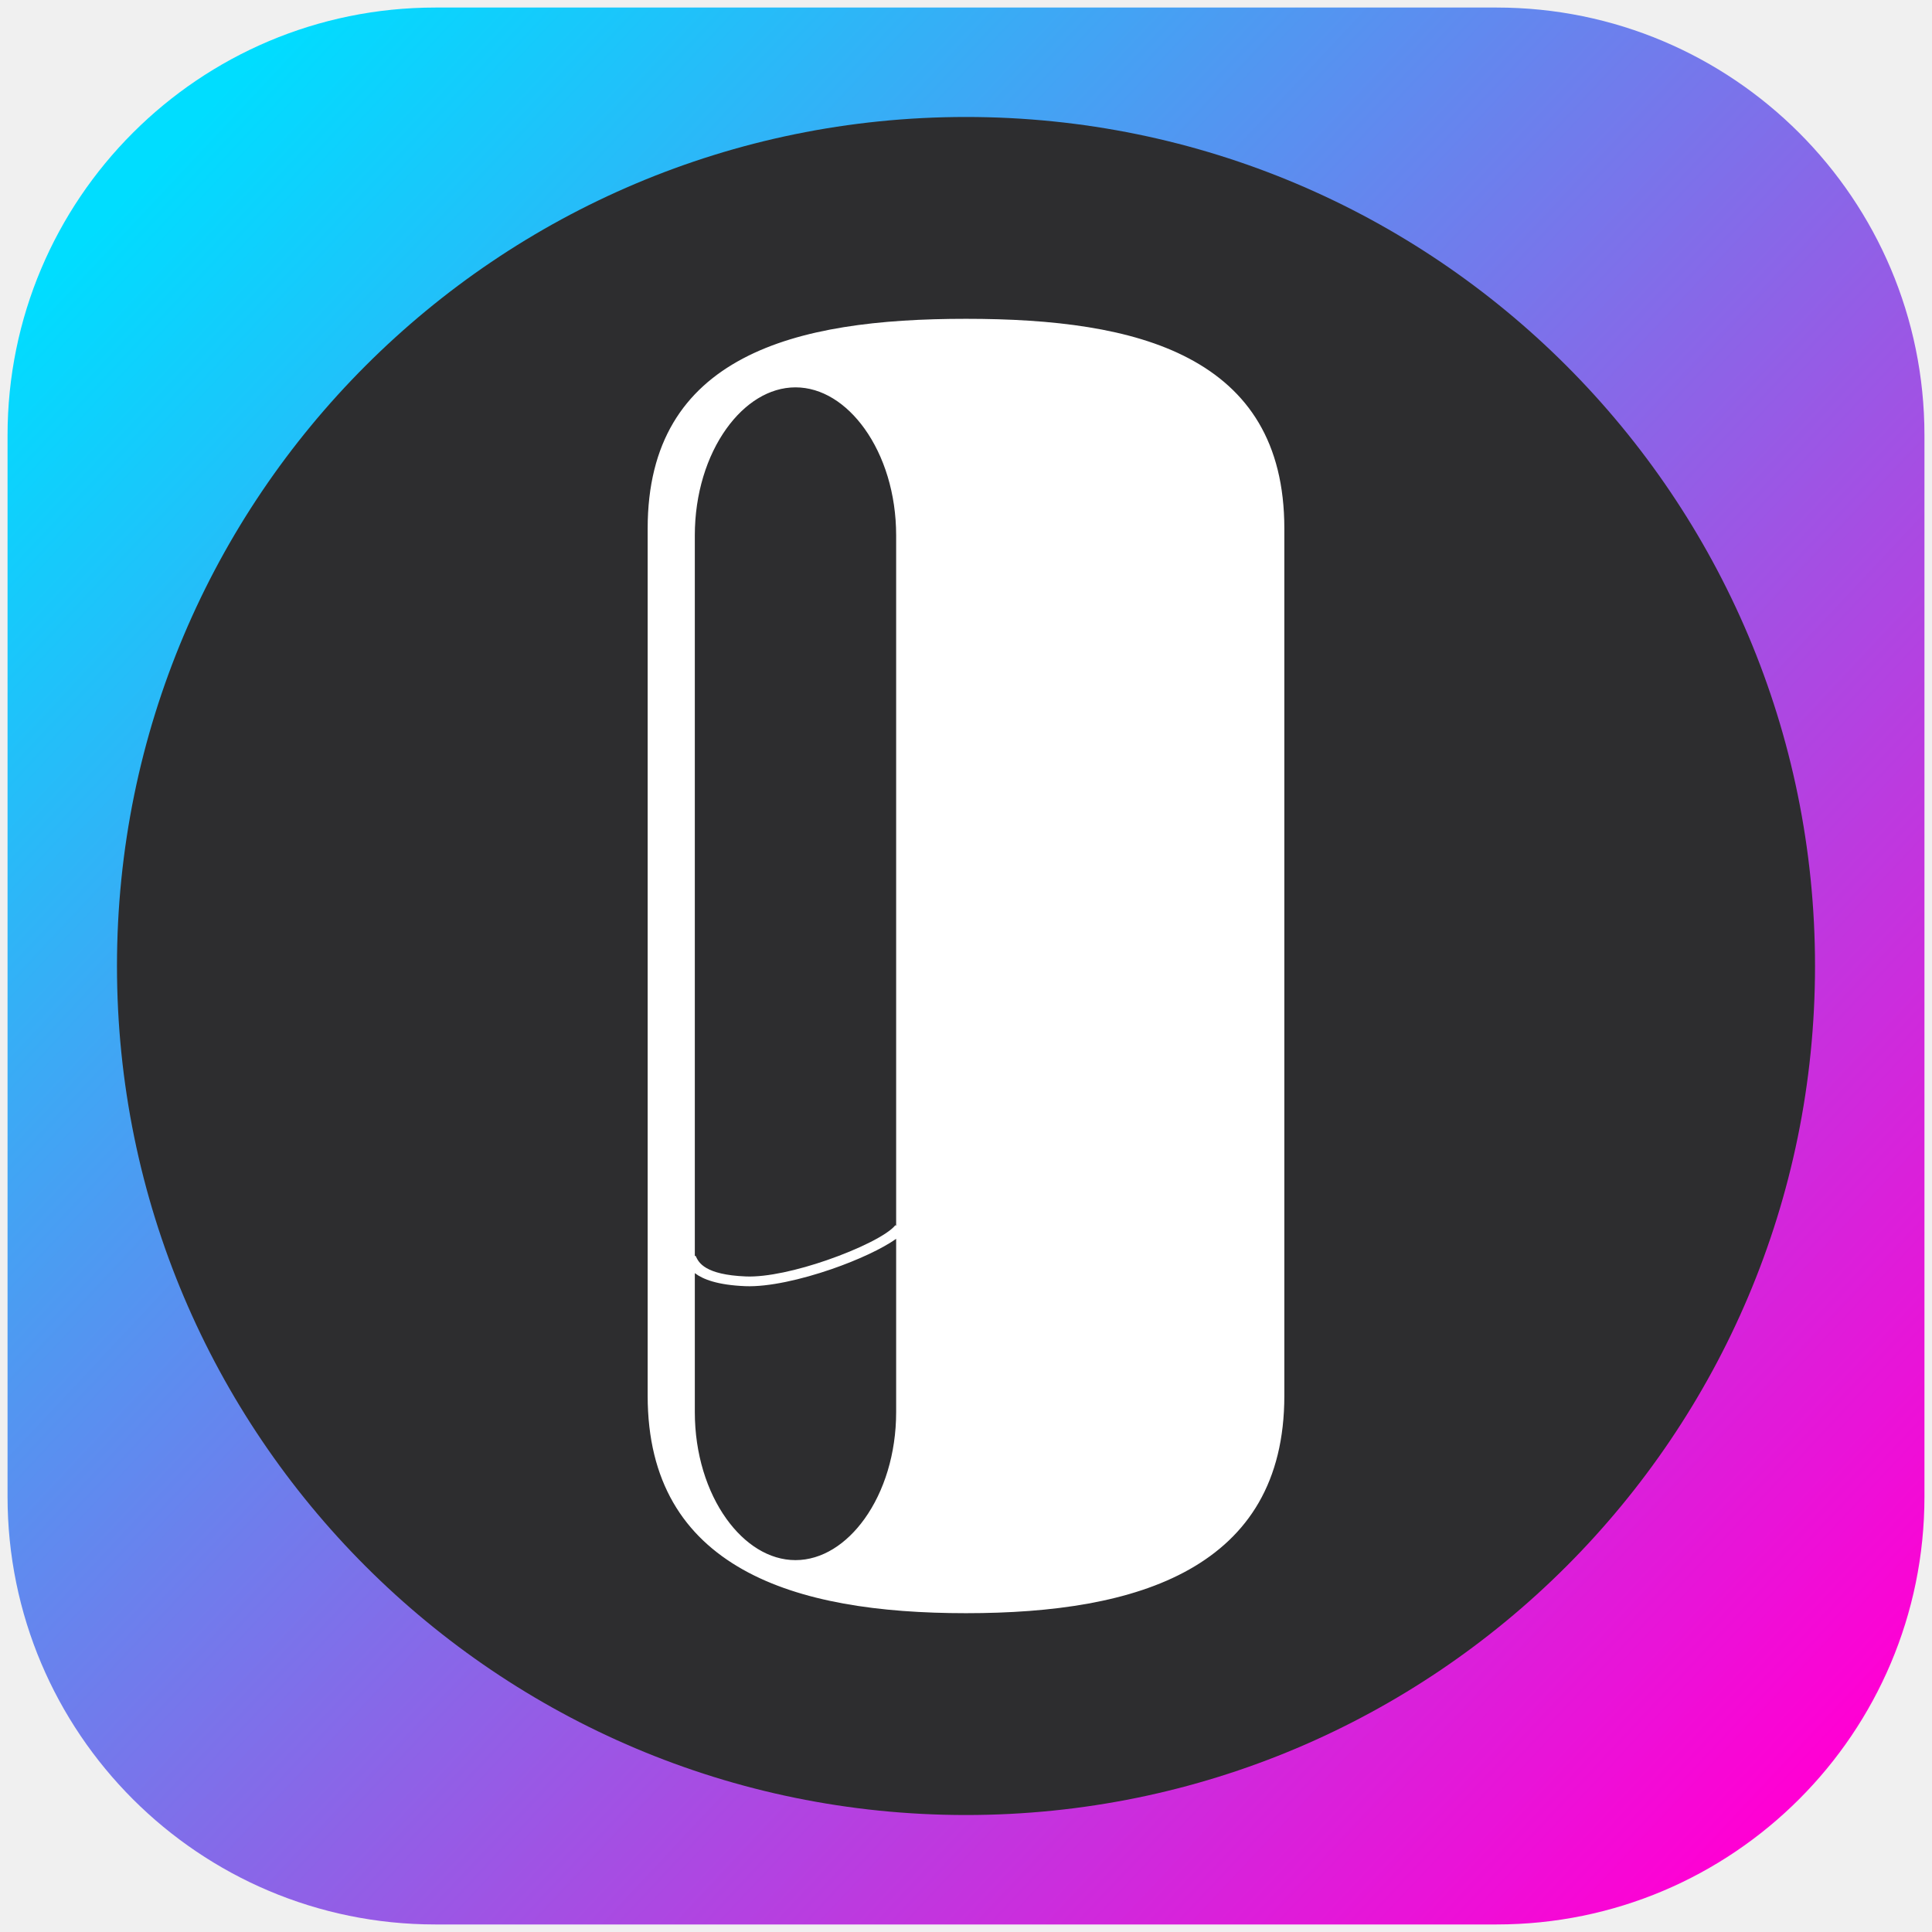
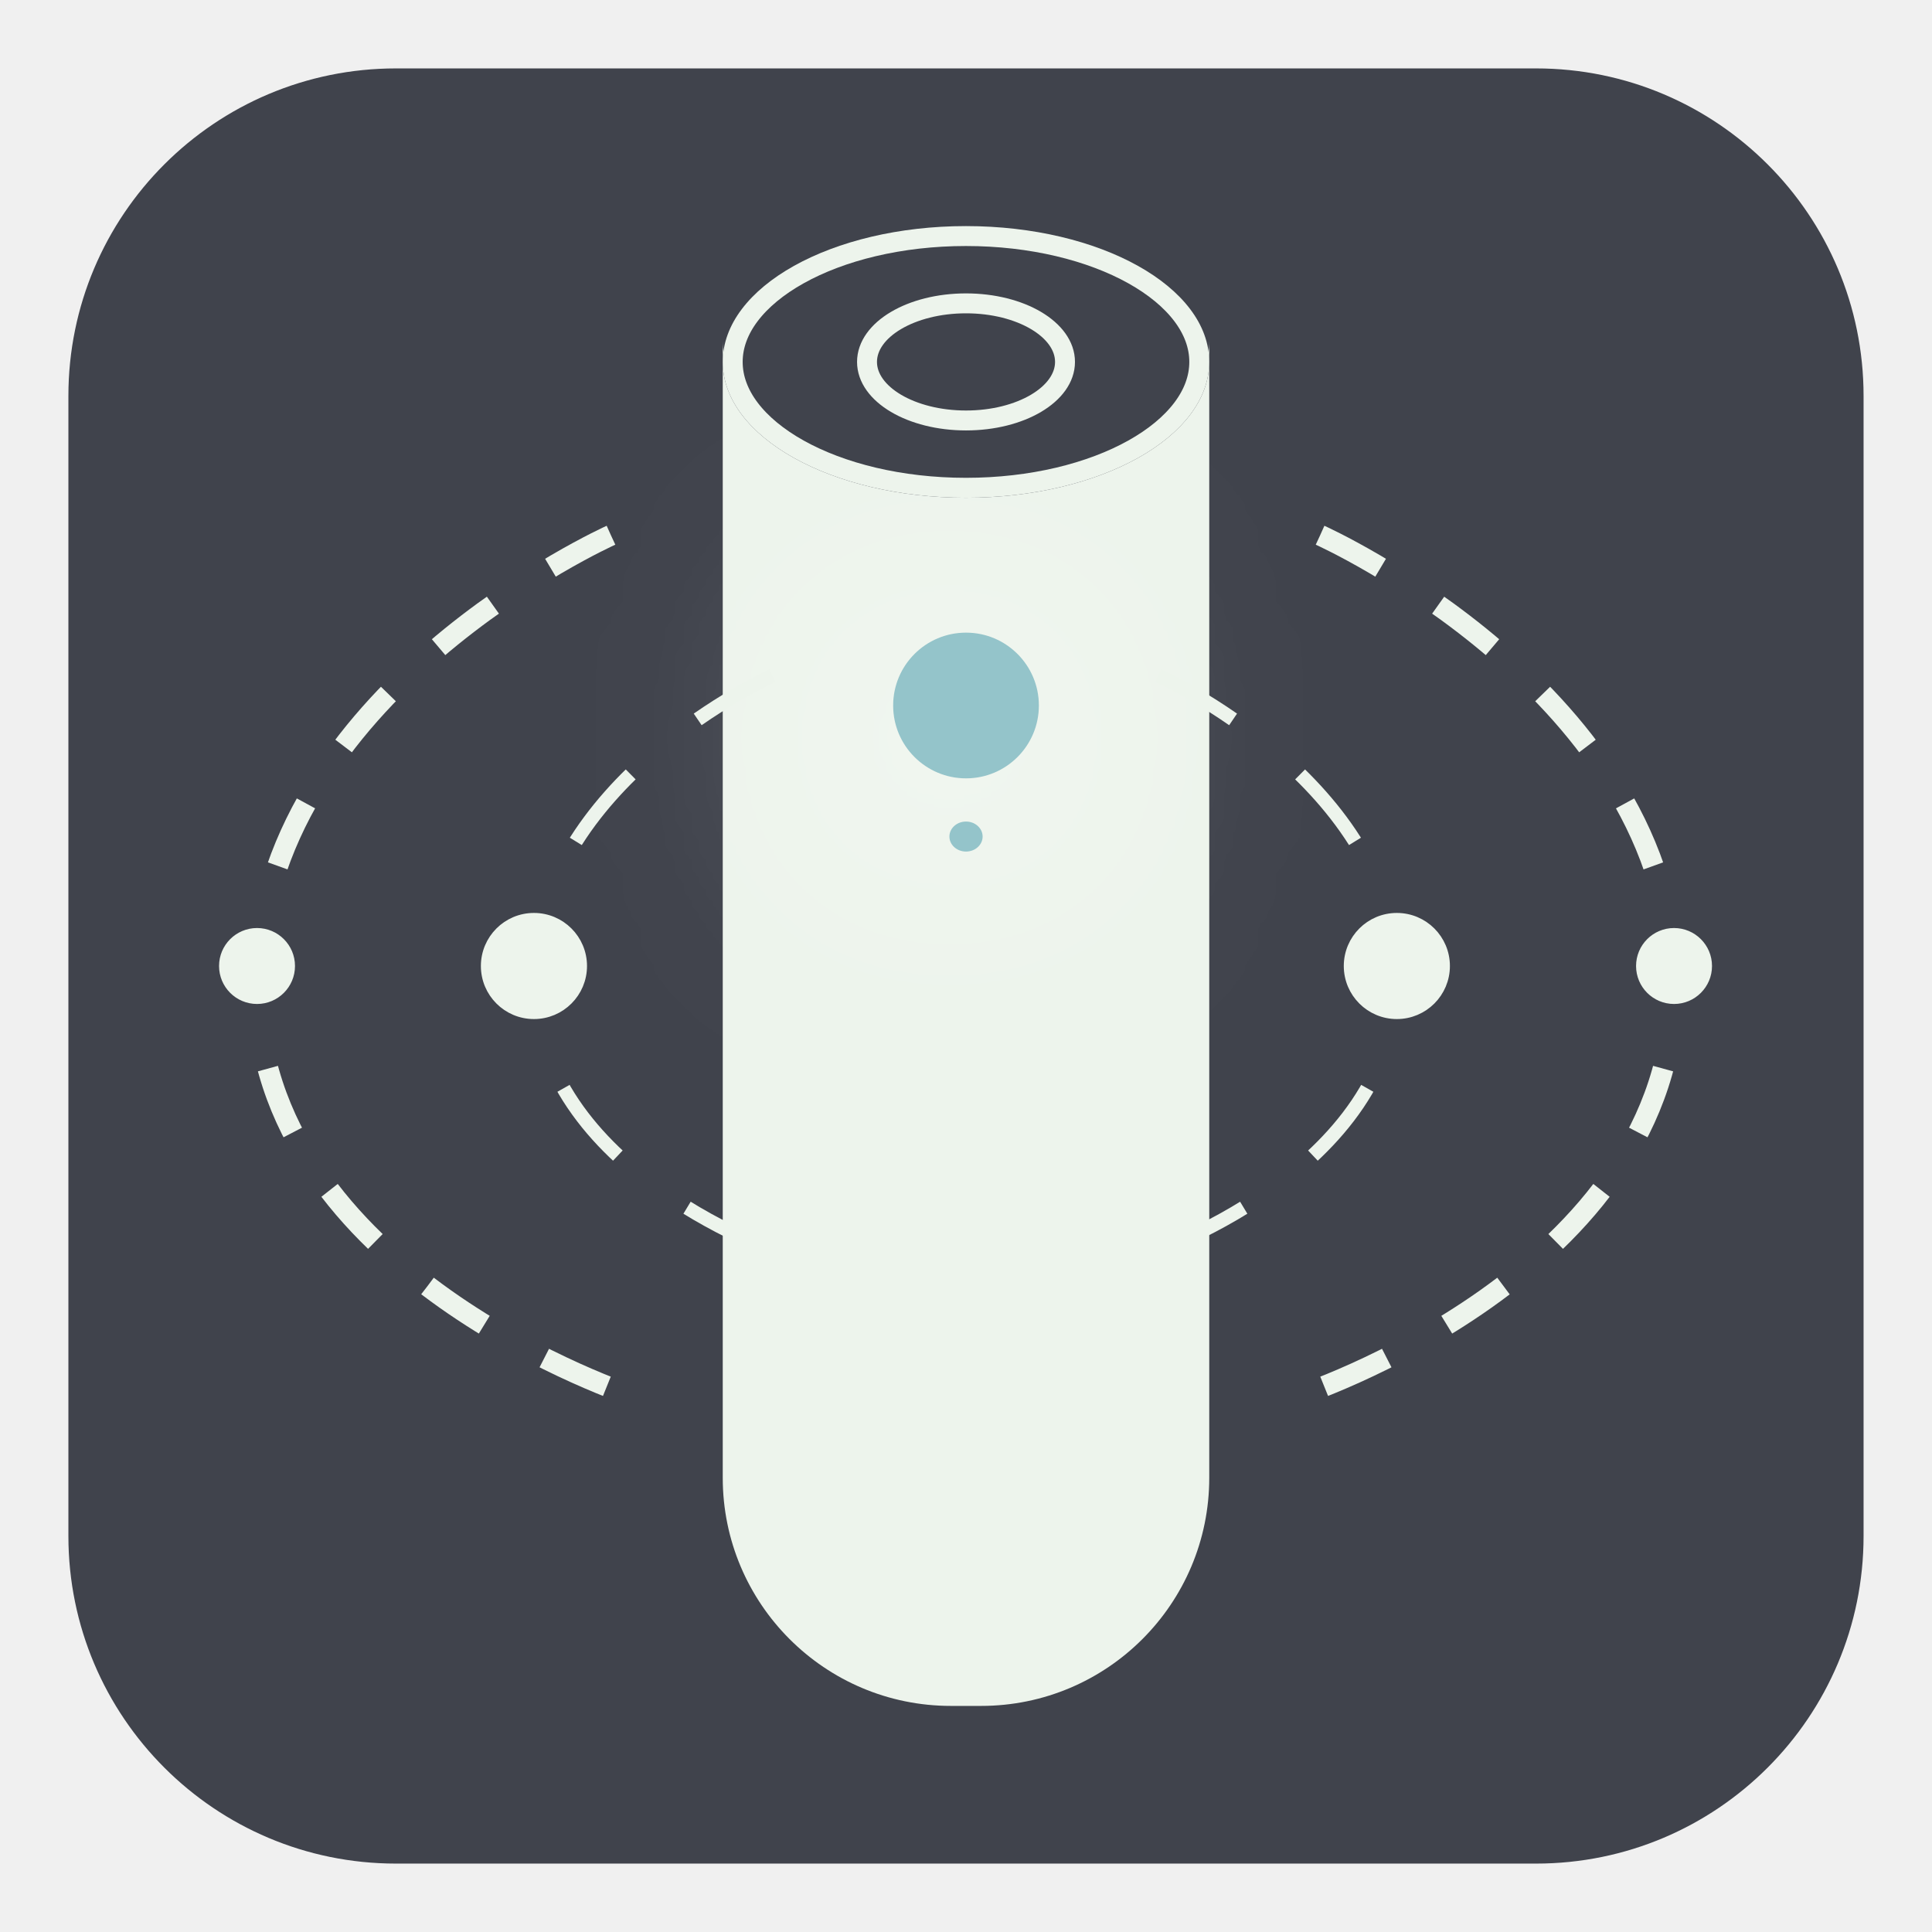
- <svg xmlns="http://www.w3.org/2000/svg" height="100%" stroke-miterlimit="10" style="fill-rule:nonzero;clip-rule:evenodd;stroke-linecap:round;stroke-linejoin:round;" version="1.1" viewBox="0 0 512 512" width="100%" xml:space="preserve">
+ <svg xmlns="http://www.w3.org/2000/svg" xmlns:xlink="http://www.w3.org/1999/xlink" height="512.0px" stroke-miterlimit="10" style="fill-rule:nonzero;clip-rule:evenodd;stroke-linecap:round;stroke-linejoin:round;" version="1.1" viewBox="0 0 512 512" width="512.0px" xml:space="preserve">
  <defs>
-     <linearGradient gradientTransform="matrix(435.75 431.121 -399.344 435.75 42.1551 41.2356)" gradientUnits="userSpaceOnUse" id="LinearGradient" x1="0" x2="1" y1="0" y2="0">
-       <stop offset="0" stop-color="#00ddff" />
-       <stop offset="1" stop-color="#ff00d4" />
-     </linearGradient>
+     <filter color-interpolation-filters="sRGB" filterUnits="userSpaceOnUse" height="207.707" id="Filter" width="207.708" x="147.754" y="91.694">
+       <feDropShadow dx="-4.396" dy="8.585" flood-color="#ffffff" flood-opacity="1" in="SourceGraphic" result="Shadow" stdDeviation="33.817" />
+     </filter>
+     <path d="M191.534 95.911C191.534 76.031 220.395 59.916 255.996 59.916C291.597 59.916 320.458 76.031 320.458 95.911C320.458 115.791 291.597 131.906 255.996 131.906C220.395 131.906 191.534 115.791 191.534 95.911Z" id="Fill" />
  </defs>
-   <g id="Слой-2">
-     <path d="M2 115.372C2 52.758 52.758 2 115.372 2L396.628 2C459.242 2 510 52.758 510 115.372L510 396.628C510 459.242 459.242 510 396.628 510L115.372 510C52.758 510 2 459.242 2 396.628L2 115.372Z" fill="url(#LinearGradient)" fill-rule="nonzero" opacity="1" stroke="none" />
-     <path d="M31 256C31 131.736 131.736 31 256 31C380.264 31 481 131.736 481 256C481 380.264 380.264 481 256 481C131.736 481 31 380.264 31 256Z" fill="#2d2d2f" fill-rule="nonzero" opacity="1" stroke="none" />
-     <path d="M256 84.489C278.872 84.489 299.742 86.884 315.078 94.992C330.679 103.24 340.363 117.17 340.363 140.077L340.363 369.872C340.363 392.73 330.707 407.166 315.152 415.932C299.809 424.579 278.902 427.511 256 427.511C233.097 427.511 212.191 424.579 196.848 415.932C181.293 407.167 171.637 392.731 171.637 369.872L171.637 140.077C171.637 117.17 181.321 103.24 196.922 94.992C212.259 86.884 233.13 84.489 255.999 84.489L256 84.489ZM184.331 332.796L184.44 333.021C185.181 334.56 186.76 337.827 197.669 338.273C203.276 338.501 211.505 336.591 219.093 333.972C227.611 331.034 235.205 327.27 237.27 324.703L237.488 324.815L237.488 141.874C237.488 130.824 234.286 120.826 229.13 113.621C224.287 106.854 217.79 102.653 210.811 102.653C203.832 102.653 197.335 106.853 192.492 113.621C187.337 120.825 184.134 130.824 184.134 141.874L184.134 332.857L184.33 332.796L184.331 332.796ZM237.488 328.305C233.797 330.919 227.34 333.931 220.373 336.335C212.387 339.089 203.632 341.097 197.505 340.847C190.146 340.547 186.282 339.027 184.135 337.396L184.135 374.229C184.135 385.279 187.337 395.277 192.493 402.482C197.336 409.249 203.833 413.45 210.811 413.45C217.791 413.45 224.287 409.25 229.131 402.482C234.286 395.277 237.489 385.279 237.489 374.229L237.489 328.304L237.488 328.305ZM210.811 97.484C220.289 97.484 228.754 102.689 234.757 111.076C240.445 119.024 243.976 129.931 243.976 141.874L243.976 374.23C243.976 386.173 240.445 397.079 234.757 405.027C229.958 411.731 223.587 416.402 216.382 418.006C227.977 421.147 241.532 422.341 256 422.341C277.712 422.341 297.366 419.655 311.427 411.73C325.277 403.925 333.874 390.832 333.874 369.871C333.874 369.871 333.874 238.04 333.874 180.592C333.874 123.143 333.874 140.076 333.874 140.076C333.874 119.163 325.306 106.59 311.503 99.293C297.435 91.855 277.745 89.659 256 89.659C234.255 89.659 215.162 91.582 201.094 99.019C189.821 104.979 183.685 124.318 183.685 124.318C183.685 124.318 182.634 115.273 186.263 110.203C192.266 101.817 201.333 97.483 210.811 97.483L210.811 97.484Z" fill="#ffffff" fill-rule="nonzero" opacity="1" stroke="none" />
-     <path d="M200.942 99.44C202.029 98.624 205.478 100.034 207.683 99.593C208.598 99.41 209.156 98.53 210.135 98.367C219.724 96.769 233.013 105.615 236.488 114.302C238.057 118.224 241.597 122.278 242.31 126.559C245.557 146.041 245.068 166.649 245.068 186.62C245.068 194.216 243.993 202.077 245.068 209.602C245.653 213.696 244.389 218.089 245.068 222.166C246.253 229.273 245.681 236.966 245.681 244.229C245.681 250.265 246.222 256.683 245.374 262.615C244.281 270.266 243.969 280.965 245.068 288.661C245.801 293.793 244.643 299.168 245.374 304.289C246.85 314.619 245.681 325.998 245.681 336.465C245.681 353.74 247.277 371.934 244.455 388.865C243.563 394.22 240.979 399.292 239.246 404.493C238.525 406.655 237.456 409.819 235.569 411.234C235.232 411.487 234.445 411.949 234.343 411.54C234.02 410.248 235.607 407.365 235.875 406.025C236.093 404.937 236.375 404.316 236.794 403.267C236.914 402.967 236.872 402.119 237.101 402.348C237.696 402.943 236.488 405.641 236.488 404.799C236.488 404.101 238.936 400.108 237.714 402.96C237.081 404.436 229.592 414.513 229.134 414.605C225.92 415.248 223.209 415.882 220.247 417.363C219.918 417.527 219.067 417.715 219.328 417.976C220.846 419.494 234.249 421.019 237.458 421.661C243.507 422.871 248.681 418.782 254.874 419.814C256.17 420.03 257.177 421.346 258.551 421.346C259.592 421.346 260.264 419.988 261.309 419.814C263.019 419.529 265.722 419.528 267.438 419.814C273.242 420.782 280.067 421.08 285.823 420.121C287.83 419.786 289.084 417.998 290.726 417.669C292.049 417.405 293.731 417.73 295.016 417.363C298.718 416.305 302.142 413.547 306.048 412.766C307.797 412.416 310.084 412.111 311.564 410.928C314.303 408.736 316.551 406.019 319.225 403.88C323.331 400.595 327.919 396.259 329.03 390.703C330.313 384.29 332.501 377.949 333.32 371.398C333.922 366.586 333.324 360.998 332.401 356.383C331.105 349.902 333.526 343.009 332.708 336.465C331.838 329.51 333.242 322.205 332.095 315.321C331.512 311.827 331.275 307.272 331.788 303.677C333.455 292.008 333.014 280.022 333.014 268.13C333.014 262.77 333.895 256.564 333.014 251.277C331.5 242.193 332.302 231.639 333.32 222.472C333.999 216.366 332.311 209.834 333.32 203.78C334.412 197.231 333.417 190.44 334.24 183.862C336.486 165.891 337.213 143.201 329.95 126.253C328.761 123.479 328.442 120.267 326.885 117.672C325.319 115.062 324.422 111.834 322.595 109.399C321.796 108.333 315.613 102.819 314.322 102.044C313.082 101.301 311.2 101.388 310.032 100.512C306.225 97.657 302.48 95.938 297.774 94.996C293.608 94.163 289.618 91.825 285.517 90.707C276.486 88.244 267.372 89.543 258.551 91.013C252.907 91.954 246.872 90.799 241.084 91.626C231.83 92.948 222.117 91.314 212.893 92.852C209.945 93.343 206.24 95.311 203.7 96.835C202.801 97.375 201.868 97.904 200.942 98.367C200.329 98.674 198.423 99.202 199.103 99.287C200.117 99.413 200.738 99.593 200.942 99.44Z" fill="#ffffff" fill-rule="nonzero" opacity="1" stroke="#ffffff" stroke-linecap="round" stroke-linejoin="round" stroke-width="6.375" />
+   <g id="Слой-1">
+     <path d="M18.126 104.94C18.126 56.996 56.992 18.13 104.936 18.13L407.056 18.13C455 18.13 493.866 56.996 493.866 104.94L493.866 407.06C493.866 455.004 455 493.87 407.056 493.87L104.936 493.87C56.992 493.87 18.126 455.004 18.126 407.06L18.126 104.94Z" fill="#40434c" fill-rule="nonzero" opacity="1" stroke="none" />
+     <path d="M191.534 90.37L191.534 391.617C191.534 425.012 218.607 452.085 252.002 452.085L259.998 452.085C293.393 452.085 320.466 425.012 320.466 391.617L320.466 90.37C320.466 110.691 291.601 127.207 256 127.207C220.399 127.207 191.534 110.692 191.534 90.37Z" fill="#edf4ec" fill-rule="nonzero" opacity="1" stroke="none" />
+     <path d="M236.692 186.963C236.692 176.298 245.338 167.652 256.004 167.652C266.67 167.652 275.316 176.298 275.316 186.963C275.316 197.629 266.67 206.275 256.004 206.275C245.338 206.275 236.692 197.629 236.692 186.963Z" fill="#94c4ca" fill-rule="nonzero" filter="url(#Filter)" stroke="none" />
+     <path d="M251.604 221.697C251.604 219.501 253.574 217.72 256.004 217.72C258.434 217.72 260.404 219.501 260.404 221.697C260.404 223.893 258.434 225.673 256.004 225.673C253.574 225.673 251.604 223.893 251.604 221.697Z" fill="#94c4ca" fill-rule="nonzero" opacity="1" stroke="none" />
+     <path d="M58.992 256C58.992 250.962 63.076 246.877 68.115 246.877C73.153 246.877 77.237 250.962 77.237 256C77.237 261.038 73.153 265.123 68.115 265.123C63.076 265.123 58.992 261.038 58.992 256Z" fill="#edf4ec" fill-rule="nonzero" opacity="1" stroke="#edf4ec" stroke-linecap="butt" stroke-linejoin="round" stroke-width="1.882" />
+     <path d="M434.514 256C434.514 250.962 438.599 246.877 443.637 246.877C448.675 246.877 452.759 250.962 452.759 256C452.759 261.038 448.675 265.123 443.637 265.123C438.599 265.123 434.514 261.038 434.514 256Z" fill="#edf4ec" fill-rule="nonzero" opacity="1" stroke="#edf4ec" stroke-linecap="butt" stroke-linejoin="round" stroke-width="1.882" />
+     <path d="M128.754 256C128.754 248.96 134.461 243.253 141.501 243.253C148.542 243.253 154.249 248.96 154.249 256C154.249 263.04 148.542 268.747 141.501 268.747C134.461 268.747 128.754 263.04 128.754 256Z" fill="#edf4ec" fill-rule="nonzero" opacity="1" stroke="#edf4ec" stroke-linecap="butt" stroke-linejoin="round" stroke-width="2.629" />
+     <path d="M357.432 256C357.432 248.96 363.139 243.253 370.179 243.253C377.219 243.253 382.926 248.96 382.926 256C382.926 263.04 377.219 268.747 370.179 268.747C363.139 268.747 357.432 263.04 357.432 256Z" fill="#edf4ec" fill-rule="nonzero" opacity="1" stroke="#edf4ec" stroke-linecap="butt" stroke-linejoin="round" stroke-width="2.629" />
+     <g opacity="1">
+       <use fill="#40434c" fill-rule="nonzero" stroke="none" xlink:href="#Fill" />
+       <mask height="71.991" id="StrokeMask" maskUnits="userSpaceOnUse" width="128.924" x="191.534" y="59.916">
+         <rect fill="#000000" height="71.991" stroke="none" width="128.924" x="191.534" y="59.916" />
+         <use fill="#ffffff" fill-rule="evenodd" stroke="none" xlink:href="#Fill" />
+       </mask>
+       <use fill="none" mask="url(#StrokeMask)" stroke="#edf4ec" stroke-linecap="butt" stroke-linejoin="round" stroke-width="10.561" xlink:href="#Fill" />
+     </g>
+     <path d="M229.768 95.911C229.768 87.34 241.514 80.393 256.004 80.393C270.494 80.393 282.24 87.34 282.24 95.911C282.24 104.482 270.494 111.429 256.004 111.429C241.514 111.429 229.768 104.482 229.768 95.911Z" fill="#40434c" fill-rule="nonzero" opacity="1" stroke="#edf4ec" stroke-linecap="butt" stroke-linejoin="round" stroke-width="5.28" />
+     <path d="M161.903 141.85C161.903 141.85 68.616 183.675 68.116 260.635C67.617 337.595 168.276 370.15 168.276 370.15" fill="none" opacity="1" stroke="#edf4ec" stroke-dasharray="18.2" stroke-linecap="butt" stroke-linejoin="round" stroke-width="5.512" />
+     <path d="M204.727 179.048C204.727 179.048 141.839 207.244 141.503 259.125C141.166 311.006 209.024 332.952 209.024 332.952" fill="none" opacity="1" stroke="#edf4ec" stroke-dasharray="23.0" stroke-linecap="butt" stroke-linejoin="round" stroke-width="3.716" />
+     <path d="M306.953 179.048C306.953 179.048 369.841 207.244 370.178 259.125C370.514 311.006 302.657 332.952 302.657 332.952" fill="none" opacity="1" stroke="#edf4ec" stroke-dasharray="23.0" stroke-linecap="butt" stroke-linejoin="round" stroke-width="3.716" />
+     <path d="M349.849 141.85C349.849 141.85 443.136 183.675 443.635 260.635C444.134 337.595 343.475 370.15 343.475 370.15" fill="none" opacity="1" stroke="#edf4ec" stroke-dasharray="18.2" stroke-linecap="butt" stroke-linejoin="round" stroke-width="5.512" />
  </g>
</svg>
